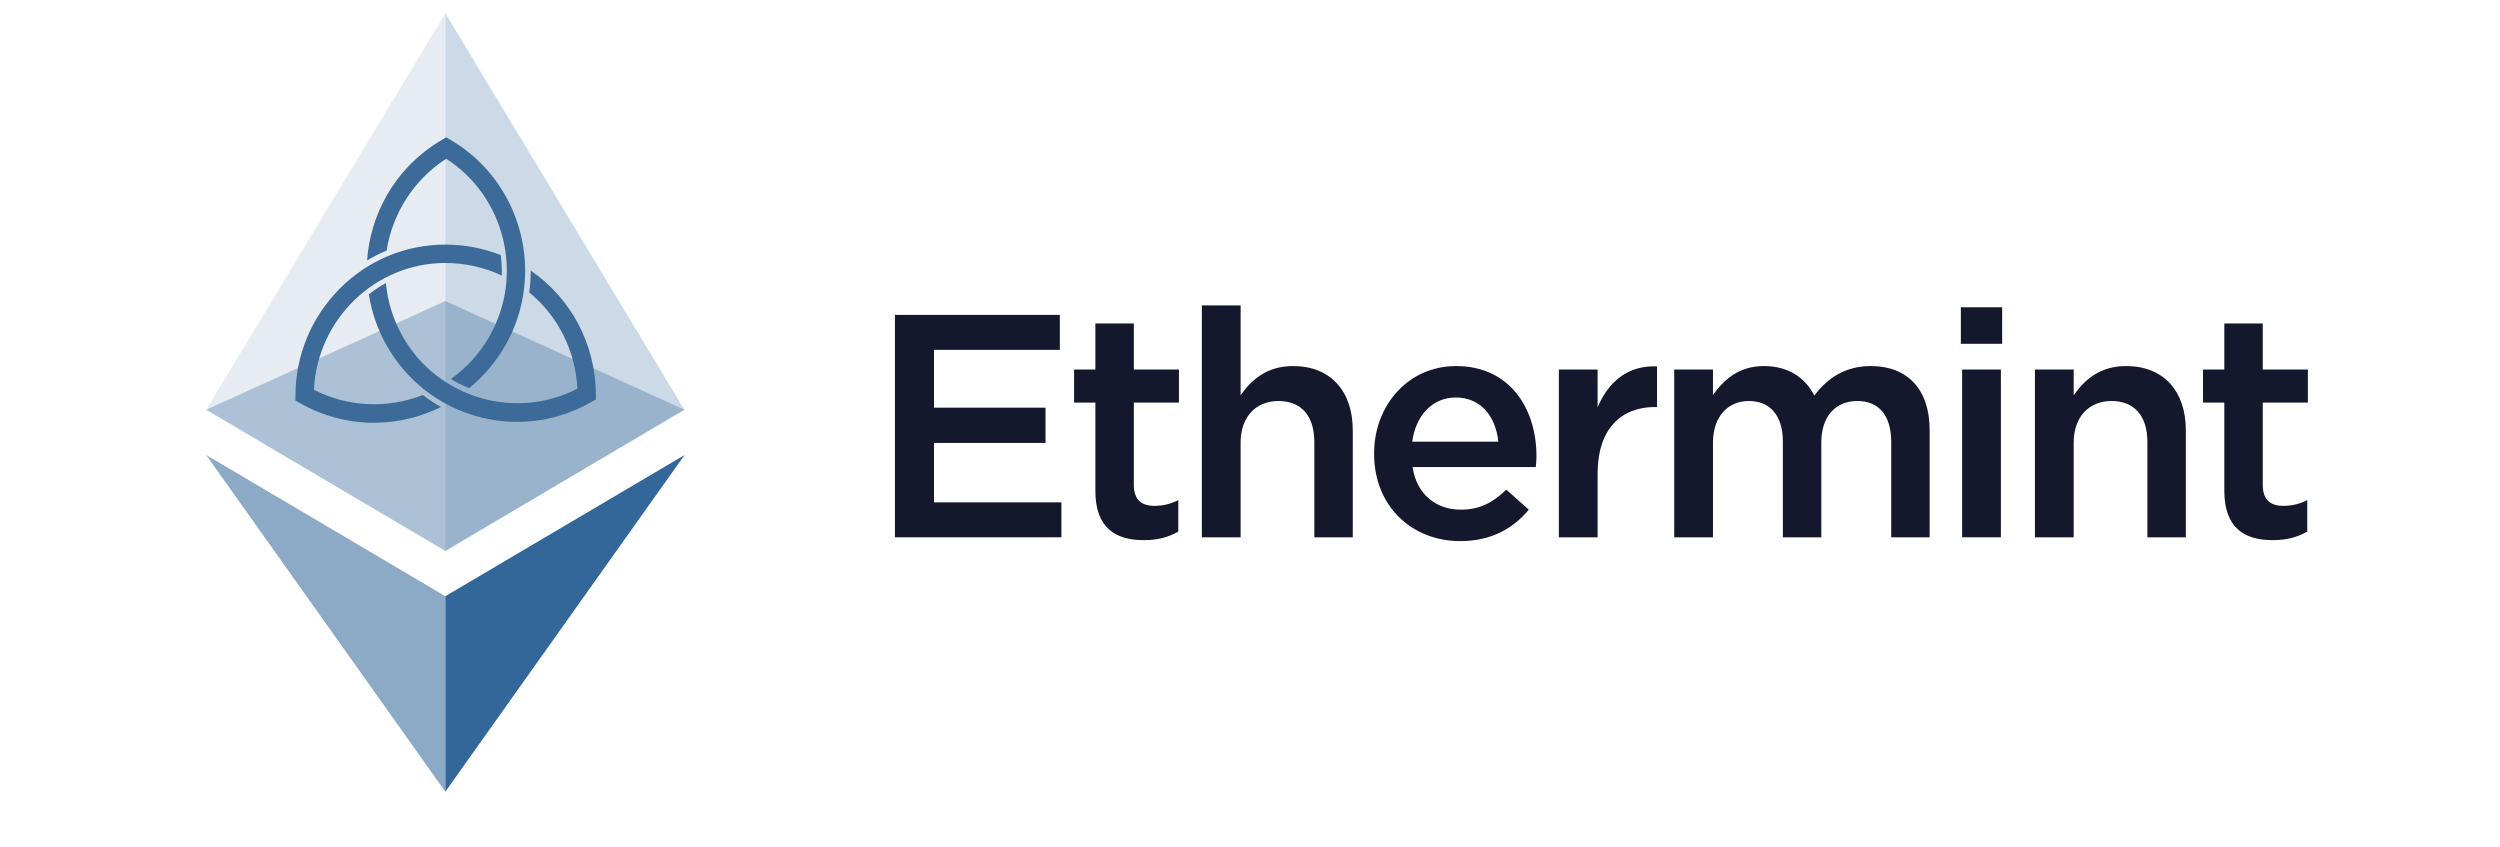
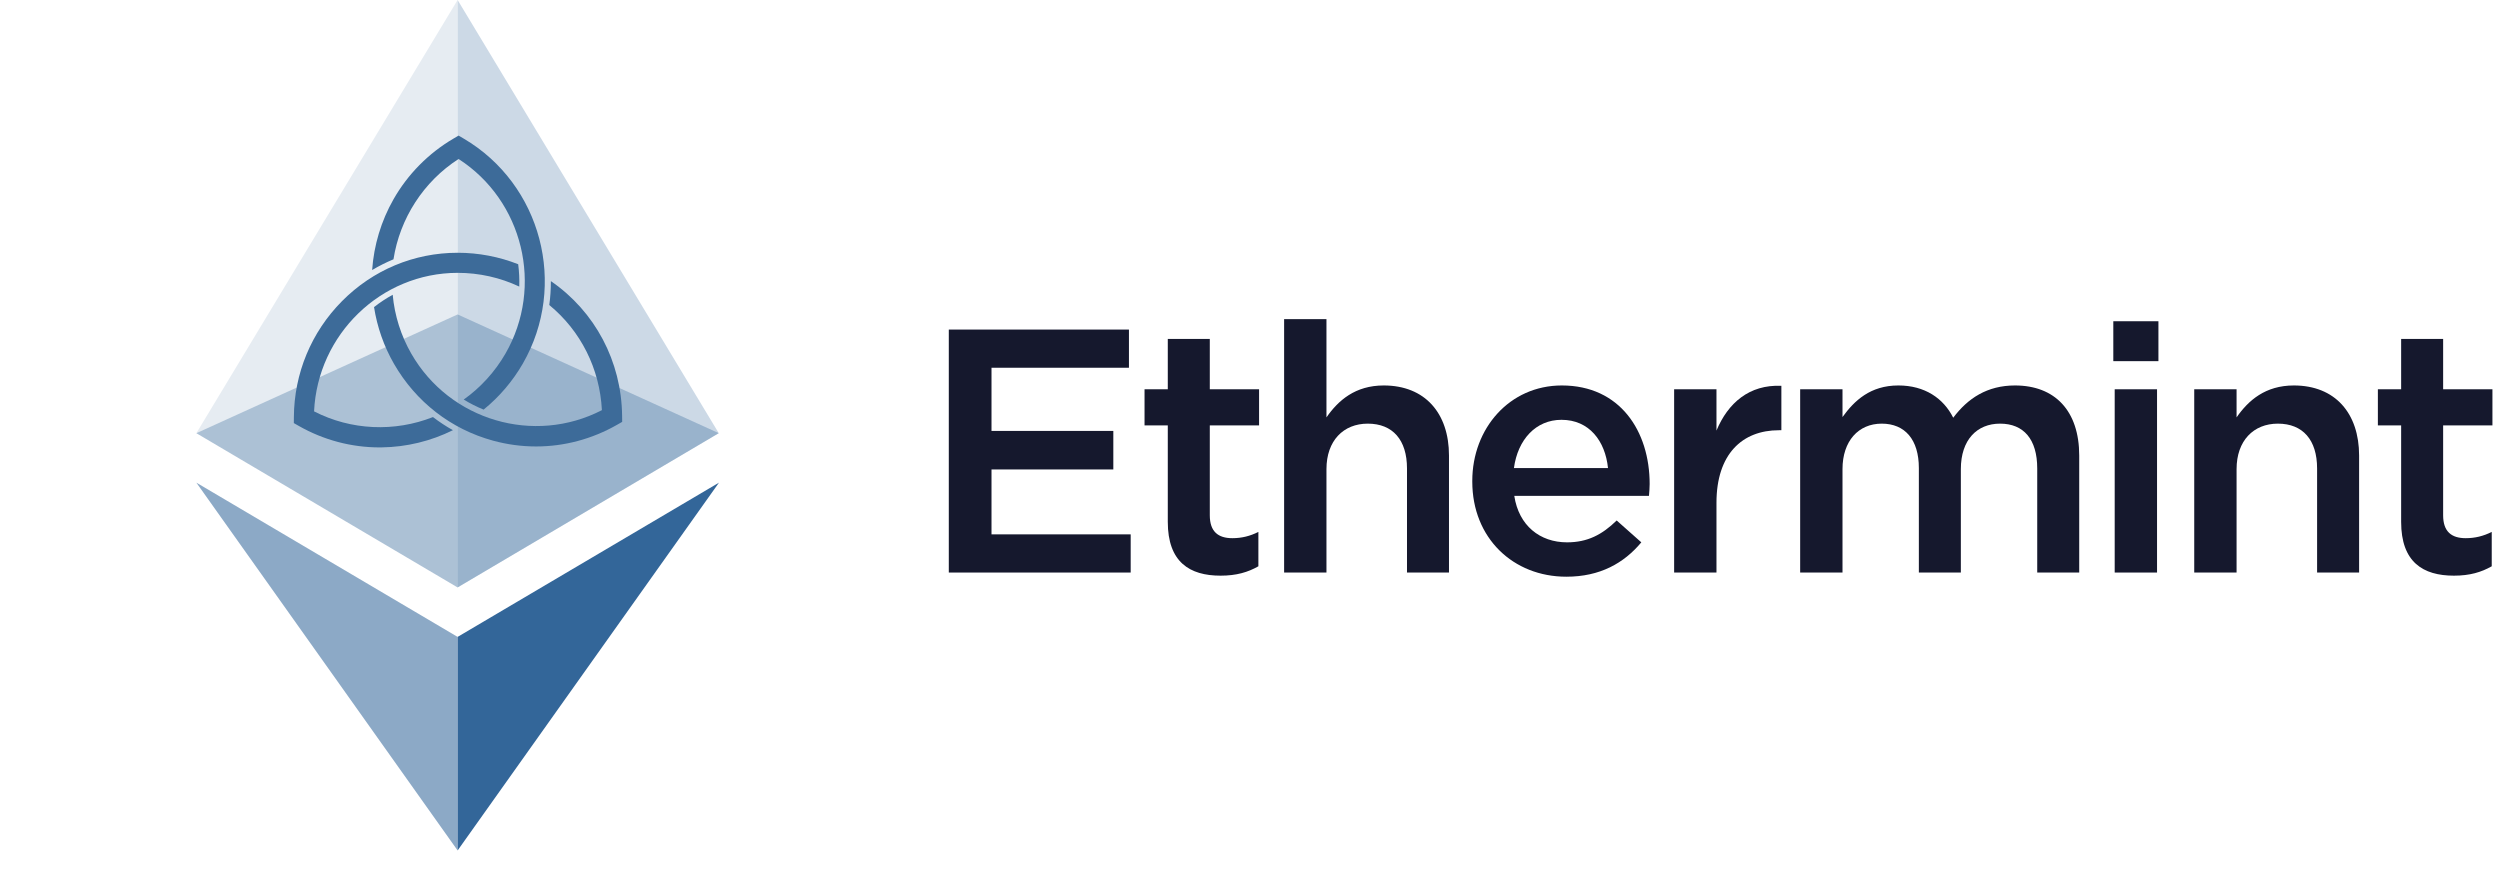
- <svg xmlns="http://www.w3.org/2000/svg" width="189" height="64" viewBox="0 0 189 64" fill="none">
-   <path d="M15.588 30.976L33.666 41.65V1L15.588 30.976Z" fill="#E6ECF2" />
-   <path d="M33.667 1V41.65L51.739 30.976L33.667 1Z" fill="#CCD9E6" />
-   <path d="M15.588 34.399L33.666 59.851V45.073L15.588 34.399Z" fill="#8CA9C6" />
-   <path d="M33.667 45.073V59.851L51.753 34.399L33.667 45.073Z" fill="#336699" />
+ <svg xmlns="http://www.w3.org/2000/svg" width="173" height="62" viewBox="0 0 173 62" fill="none">
+   <path d="M13.588 29.976L31.666 40.65V0L13.588 29.976Z" fill="#E6ECF2" />
+   <path d="M31.667 0V40.65L49.739 29.976L31.667 0Z" fill="#CCD9E6" />
+   <path d="M13.588 33.399L31.666 58.851V44.073L13.588 33.399Z" fill="#8CA9C6" />
+   <path d="M31.667 44.073V58.851L49.753 33.399L31.667 44.073Z" fill="#336699" />
  <g opacity="0.25">
-     <path d="M33.666 22.759L15.588 30.976L33.666 41.65L51.738 30.976L33.666 22.759Z" fill="#004080" />
+     <path d="M31.666 21.759L13.588 29.976L31.666 40.65L49.738 29.976L31.666 21.759Z" fill="#004080" />
  </g>
-   <path fill-rule="evenodd" clip-rule="evenodd" d="M37.859 19.285C36.537 18.764 35.113 18.491 33.675 18.491C30.652 18.491 27.809 19.679 25.669 21.837C23.539 23.985 22.355 26.838 22.336 29.871L22.333 30.278L22.687 30.48C24.39 31.45 26.317 31.961 28.269 31.961C28.322 31.961 28.376 31.96 28.43 31.959C30.132 31.935 31.815 31.525 33.341 30.769C32.86 30.5 32.399 30.196 31.961 29.861C29.3 30.911 26.286 30.781 23.734 29.467C23.983 24.145 28.359 19.881 33.675 19.881C35.153 19.881 36.614 20.209 37.933 20.831C37.95 20.316 37.925 19.799 37.859 19.285" fill="#3D6B99" />
-   <path fill-rule="evenodd" clip-rule="evenodd" d="M45.05 29.783C45.01 26.003 43.176 22.553 40.12 20.453C40.123 21.006 40.086 21.558 40.01 22.108C42.182 23.888 43.506 26.51 43.651 29.382C38.966 31.806 33.125 30.108 30.464 25.477C29.745 24.226 29.304 22.828 29.175 21.398C28.723 21.646 28.291 21.931 27.883 22.25C28.098 23.625 28.565 24.961 29.262 26.174C30.776 28.808 33.209 30.697 36.114 31.492C37.1 31.762 38.102 31.895 39.099 31.895C41.04 31.895 42.961 31.389 44.7 30.396L45.055 30.193L45.05 29.783Z" fill="#3D6B99" />
-   <path fill-rule="evenodd" clip-rule="evenodd" d="M34.084 10.588L33.734 10.383L33.385 10.588C31.655 11.602 30.219 13.056 29.23 14.792C28.376 16.291 27.871 17.971 27.752 19.686C28.226 19.404 28.719 19.156 29.229 18.944C29.668 16.118 31.308 13.563 33.734 12.002C38.188 14.872 39.653 20.822 36.978 25.469C36.253 26.727 35.262 27.815 34.089 28.65C34.527 28.918 34.987 29.151 35.466 29.345C36.551 28.464 37.474 27.384 38.178 26.163C41.301 20.738 39.465 13.751 34.084 10.588" fill="#3D6B99" />
-   <path d="M67.657 40.62H80.243V37.978H70.612V33.486H79.042V30.82H70.612V26.448H80.123V23.806H67.657V40.62Z" fill="#15182D" />
-   <path d="M86.462 40.836C87.567 40.836 88.36 40.596 89.08 40.187V37.809C88.504 38.098 87.927 38.242 87.279 38.242C86.294 38.242 85.718 37.785 85.718 36.657V30.436H89.128V27.938H85.718V24.455H82.811V27.938H81.202V30.436H82.811V37.113C82.811 39.899 84.325 40.836 86.462 40.836Z" fill="#15182D" />
-   <path d="M90.861 40.62H93.791V33.462C93.791 31.492 94.968 30.316 96.65 30.316C98.379 30.316 99.364 31.444 99.364 33.414V40.62H102.27V32.525C102.27 29.595 100.613 27.674 97.754 27.674C95.785 27.674 94.608 28.706 93.791 29.883V23.086H90.861V40.62Z" fill="#15182D" />
-   <path d="M110.391 40.908C112.721 40.908 114.378 39.971 115.579 38.53L113.874 37.017C112.865 38.002 111.856 38.53 110.439 38.53C108.566 38.53 107.101 37.377 106.788 35.312H116.108C116.132 35.023 116.156 34.759 116.156 34.495C116.156 30.844 114.114 27.674 110.079 27.674C106.452 27.674 103.882 30.652 103.882 34.279V34.327C103.882 38.242 106.716 40.908 110.391 40.908ZM106.764 33.39C107.029 31.42 108.278 30.051 110.055 30.051C111.976 30.051 113.081 31.517 113.274 33.39H106.764Z" fill="#15182D" />
-   <path d="M117.85 40.62H120.78V35.792C120.78 32.429 122.557 30.772 125.103 30.772H125.271V27.698C123.038 27.601 121.572 28.898 120.78 30.796V27.938H117.85V40.62Z" fill="#15182D" />
-   <path d="M126.571 40.62H129.501V33.462C129.501 31.517 130.606 30.316 132.215 30.316C133.824 30.316 134.785 31.42 134.785 33.39V40.62H137.691V33.462C137.691 31.42 138.82 30.316 140.405 30.316C142.039 30.316 142.976 31.396 142.976 33.414V40.62H145.882V32.525C145.882 29.427 144.2 27.674 141.438 27.674C139.517 27.674 138.172 28.562 137.163 29.907C136.49 28.562 135.193 27.674 133.368 27.674C131.422 27.674 130.317 28.73 129.501 29.859V27.938H126.571V40.62Z" fill="#15182D" />
-   <path d="M148.241 25.992H151.363V23.23H148.241V25.992ZM148.337 40.62H151.267V27.938H148.337V40.62Z" fill="#15182D" />
-   <path d="M153.841 40.62H156.771V33.462C156.771 31.492 157.948 30.316 159.629 30.316C161.359 30.316 162.343 31.444 162.343 33.414V40.62H165.25V32.525C165.25 29.595 163.592 27.674 160.734 27.674C158.764 27.674 157.588 28.706 156.771 29.883V27.938H153.841V40.62Z" fill="#15182D" />
-   <path d="M171.81 40.836C172.915 40.836 173.707 40.596 174.428 40.187V37.809C173.851 38.098 173.275 38.242 172.626 38.242C171.641 38.242 171.065 37.785 171.065 36.657V30.436H174.476V27.938H171.065V24.455H168.159V27.938H166.549V30.436H168.159V37.113C168.159 39.899 169.672 40.836 171.81 40.836Z" fill="#15182D" />
+   <path fill-rule="evenodd" clip-rule="evenodd" d="M35.859 18.285C34.537 17.764 33.113 17.491 31.675 17.491C28.652 17.491 25.809 18.679 23.669 20.837C21.539 22.985 20.355 25.838 20.336 28.871L20.333 29.278L20.687 29.48C22.39 30.45 24.317 30.961 26.269 30.961C26.322 30.961 26.376 30.96 26.43 30.959C28.132 30.935 29.815 30.525 31.341 29.769C30.86 29.5 30.399 29.196 29.961 28.861C27.3 29.911 24.286 29.781 21.734 28.467C21.983 23.145 26.359 18.881 31.675 18.881C33.153 18.881 34.614 19.209 35.933 19.831C35.95 19.316 35.925 18.799 35.859 18.285" fill="#3D6B99" />
+   <path fill-rule="evenodd" clip-rule="evenodd" d="M43.05 28.783C43.01 25.003 41.176 21.553 38.12 19.453C38.123 20.006 38.086 20.558 38.01 21.108C40.182 22.888 41.506 25.51 41.651 28.382C36.966 30.806 31.125 29.108 28.464 24.477C27.745 23.226 27.304 21.828 27.175 20.398C26.723 20.646 26.291 20.931 25.883 21.25C26.098 22.625 26.565 23.961 27.262 25.174C28.776 27.808 31.209 29.697 34.114 30.492C35.1 30.762 36.102 30.895 37.099 30.895C39.04 30.895 40.961 30.389 42.7 29.396L43.055 29.193L43.05 28.783Z" fill="#3D6B99" />
+   <path fill-rule="evenodd" clip-rule="evenodd" d="M32.084 9.588L31.735 9.383L31.384 9.588C29.655 10.602 28.219 12.056 27.23 13.792C26.376 15.291 25.871 16.971 25.752 18.686C26.226 18.404 26.719 18.156 27.229 17.944C27.668 15.118 29.308 12.563 31.734 11.002C36.188 13.872 37.653 19.822 34.978 24.469C34.253 25.727 33.262 26.815 32.089 27.65C32.527 27.918 32.987 28.151 33.466 28.345C34.551 27.464 35.474 26.384 36.178 25.163C39.301 19.738 37.465 12.751 32.084 9.588" fill="#3D6B99" />
+   <path d="M65.657 39.62H78.243V36.978H68.612V32.486H77.042V29.82H68.612V25.448H78.123V22.806H65.657V39.62Z" fill="#15182D" />
+   <path d="M84.462 39.836C85.567 39.836 86.36 39.596 87.08 39.187V36.809C86.504 37.098 85.927 37.242 85.279 37.242C84.294 37.242 83.718 36.785 83.718 35.657V29.436H87.128V26.938H83.718V23.455H80.811V26.938H79.202V29.436H80.811V36.113C80.811 38.899 82.325 39.836 84.462 39.836Z" fill="#15182D" />
+   <path d="M88.861 39.62H91.791V32.462C91.791 30.492 92.968 29.316 94.65 29.316C96.379 29.316 97.364 30.444 97.364 32.414V39.62H100.27V31.525C100.27 28.595 98.613 26.674 95.754 26.674C93.785 26.674 92.608 27.706 91.791 28.883V22.086H88.861V39.62Z" fill="#15182D" />
+   <path d="M108.391 39.908C110.721 39.908 112.378 38.971 113.579 37.53L111.874 36.017C110.865 37.002 109.856 37.53 108.439 37.53C106.566 37.53 105.101 36.377 104.788 34.312H114.108C114.132 34.023 114.156 33.759 114.156 33.495C114.156 29.844 112.114 26.674 108.079 26.674C104.452 26.674 101.882 29.652 101.882 33.279V33.327C101.882 37.242 104.716 39.908 108.391 39.908ZM104.764 32.39C105.029 30.42 106.278 29.051 108.055 29.051C109.976 29.051 111.081 30.517 111.274 32.39H104.764Z" fill="#15182D" />
+   <path d="M115.85 39.62H118.78V34.792C118.78 31.429 120.557 29.772 123.103 29.772H123.271V26.698C121.038 26.601 119.572 27.898 118.78 29.796V26.938H115.85V39.62Z" fill="#15182D" />
+   <path d="M124.571 39.62H127.501V32.462C127.501 30.517 128.606 29.316 130.215 29.316C131.824 29.316 132.785 30.42 132.785 32.39V39.62H135.691V32.462C135.691 30.42 136.82 29.316 138.405 29.316C140.039 29.316 140.976 30.396 140.976 32.414V39.62H143.882V31.525C143.882 28.427 142.2 26.674 139.438 26.674C137.517 26.674 136.172 27.562 135.163 28.907C134.49 27.562 133.193 26.674 131.368 26.674C129.422 26.674 128.317 27.73 127.501 28.859V26.938H124.571V39.62Z" fill="#15182D" />
+   <path d="M146.241 24.992H149.363V22.23H146.241V24.992ZM146.337 39.62H149.267V26.938H146.337V39.62Z" fill="#15182D" />
+   <path d="M151.841 39.62H154.771V32.462C154.771 30.492 155.948 29.316 157.629 29.316C159.359 29.316 160.343 30.444 160.343 32.414V39.62H163.25V31.525C163.25 28.595 161.592 26.674 158.734 26.674C156.764 26.674 155.588 27.706 154.771 28.883V26.938H151.841V39.62Z" fill="#15182D" />
+   <path d="M169.81 39.836C170.915 39.836 171.707 39.596 172.428 39.187V36.809C171.851 37.098 171.275 37.242 170.626 37.242C169.641 37.242 169.065 36.785 169.065 35.657V29.436H172.476V26.938H169.065V23.455H166.159V26.938H164.549V29.436H166.159V36.113C166.159 38.899 167.672 39.836 169.81 39.836Z" fill="#15182D" />
</svg>
